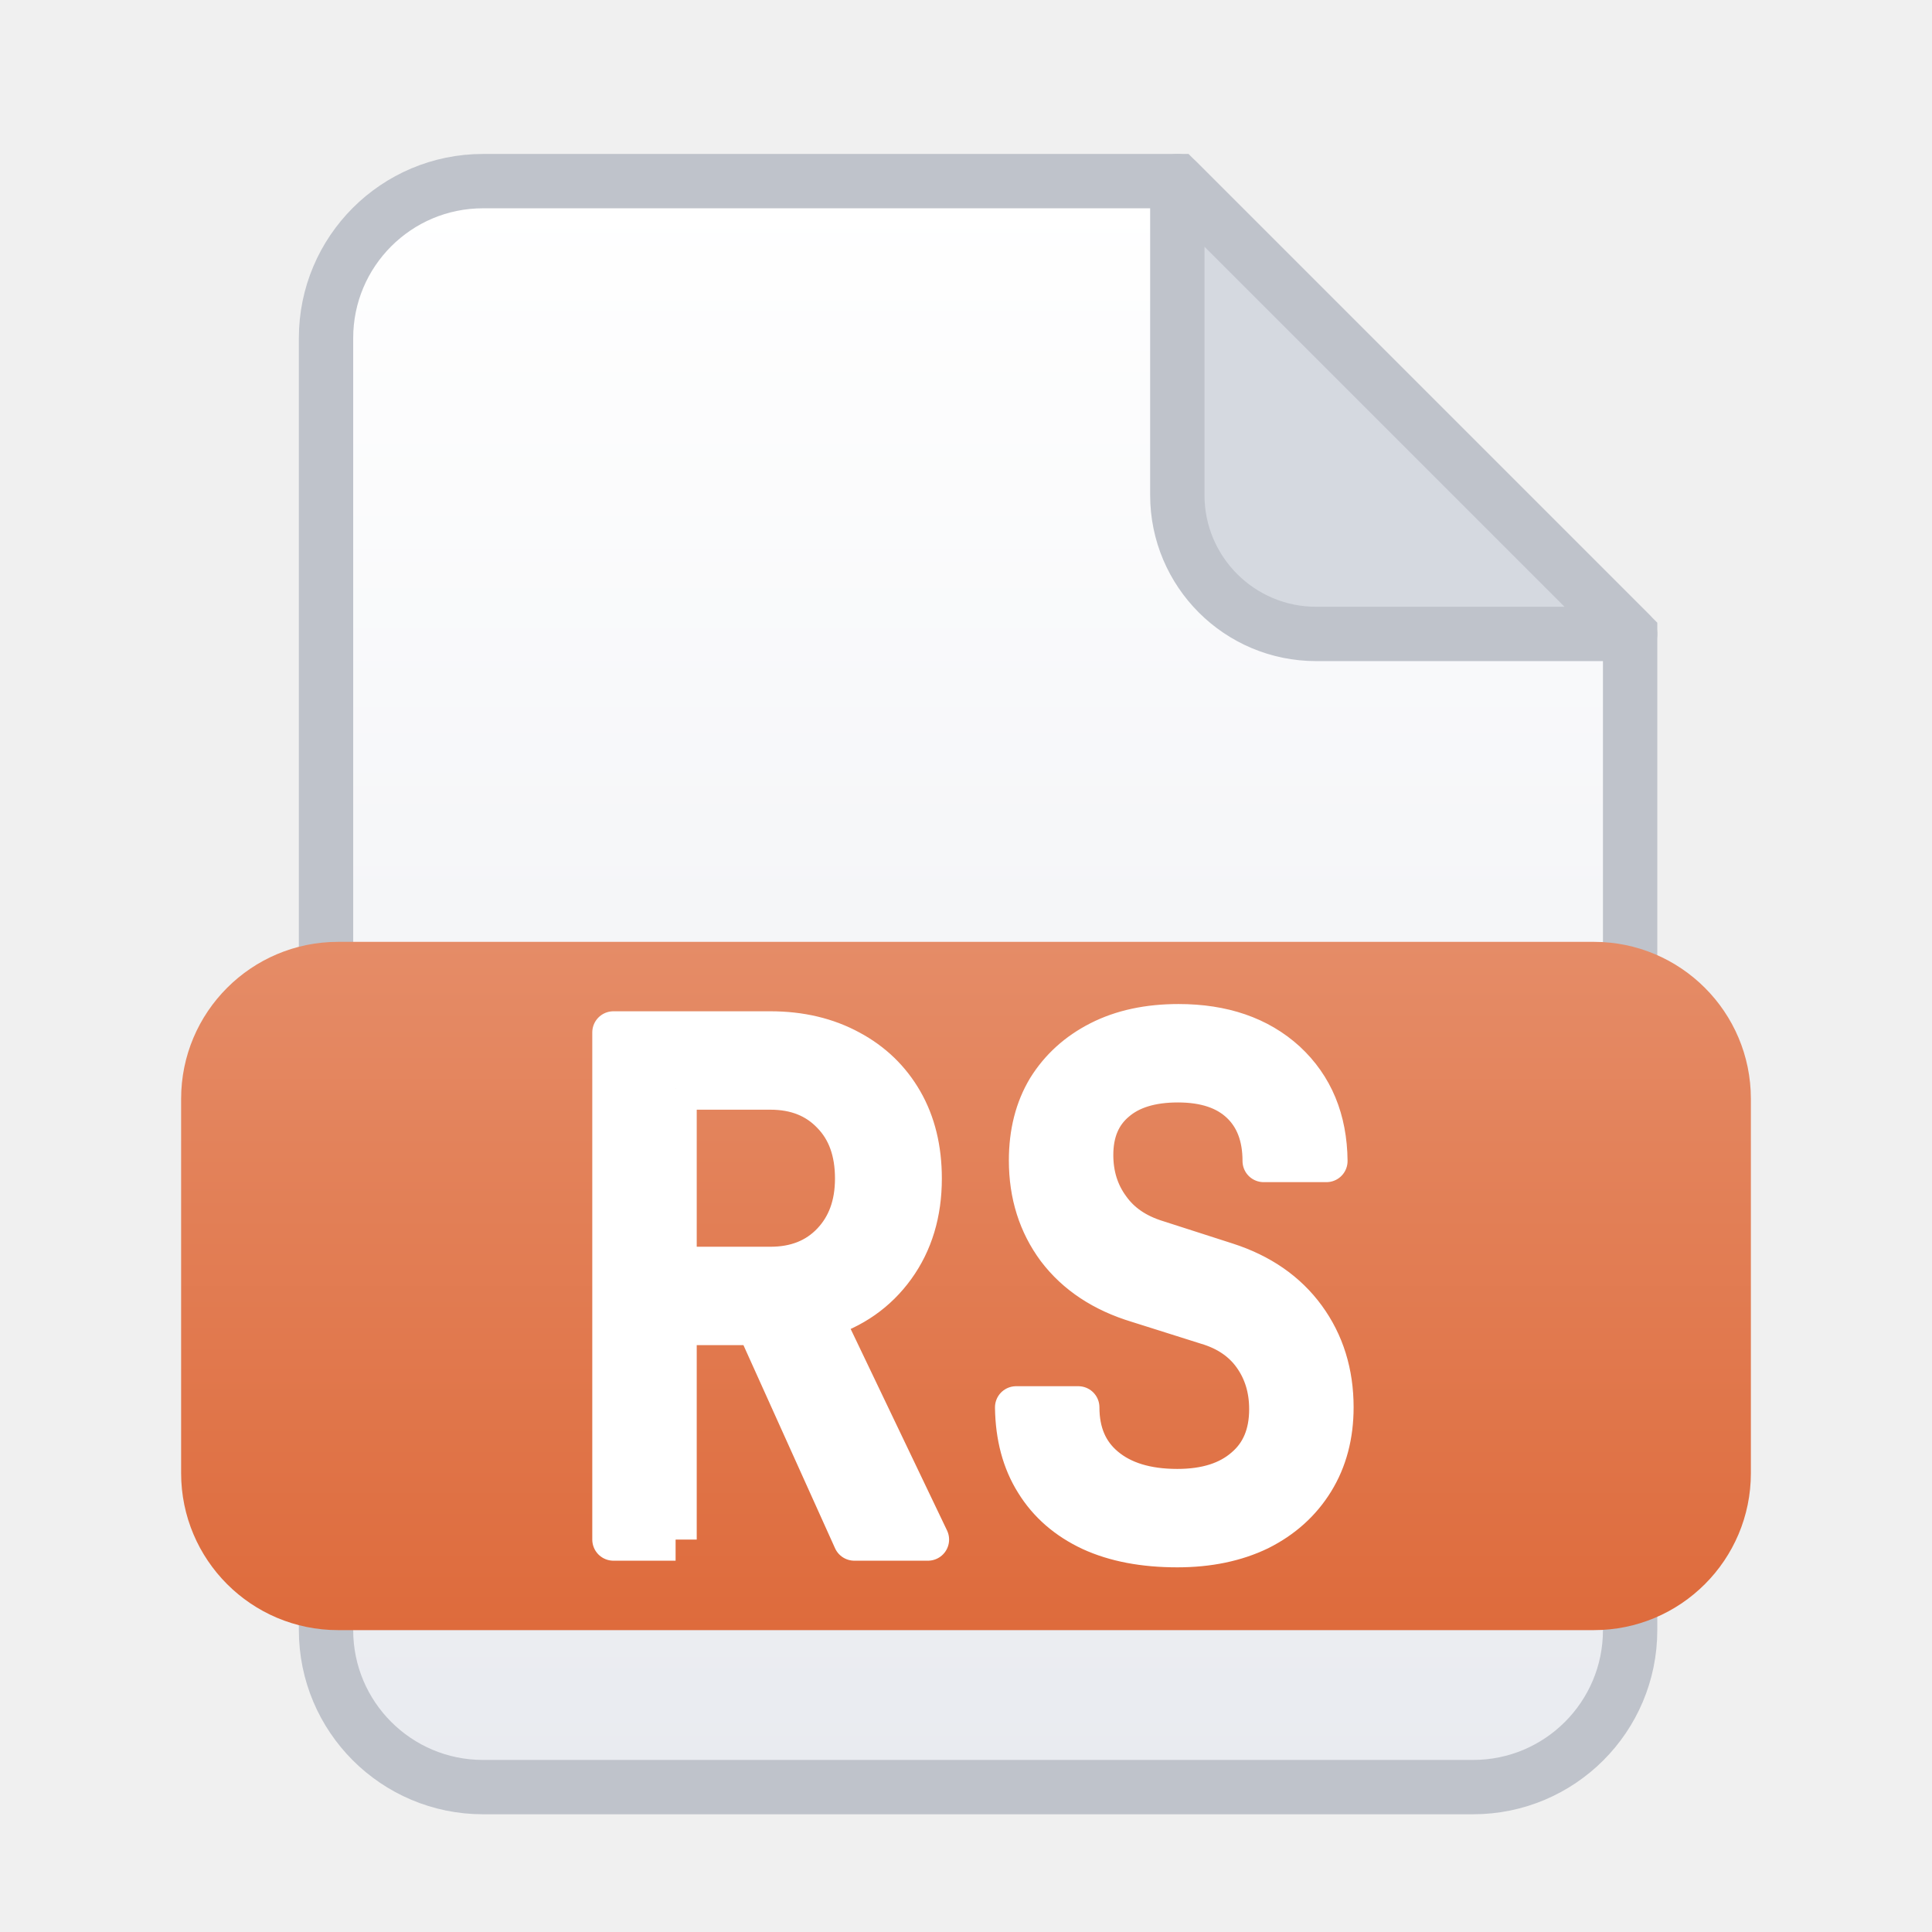
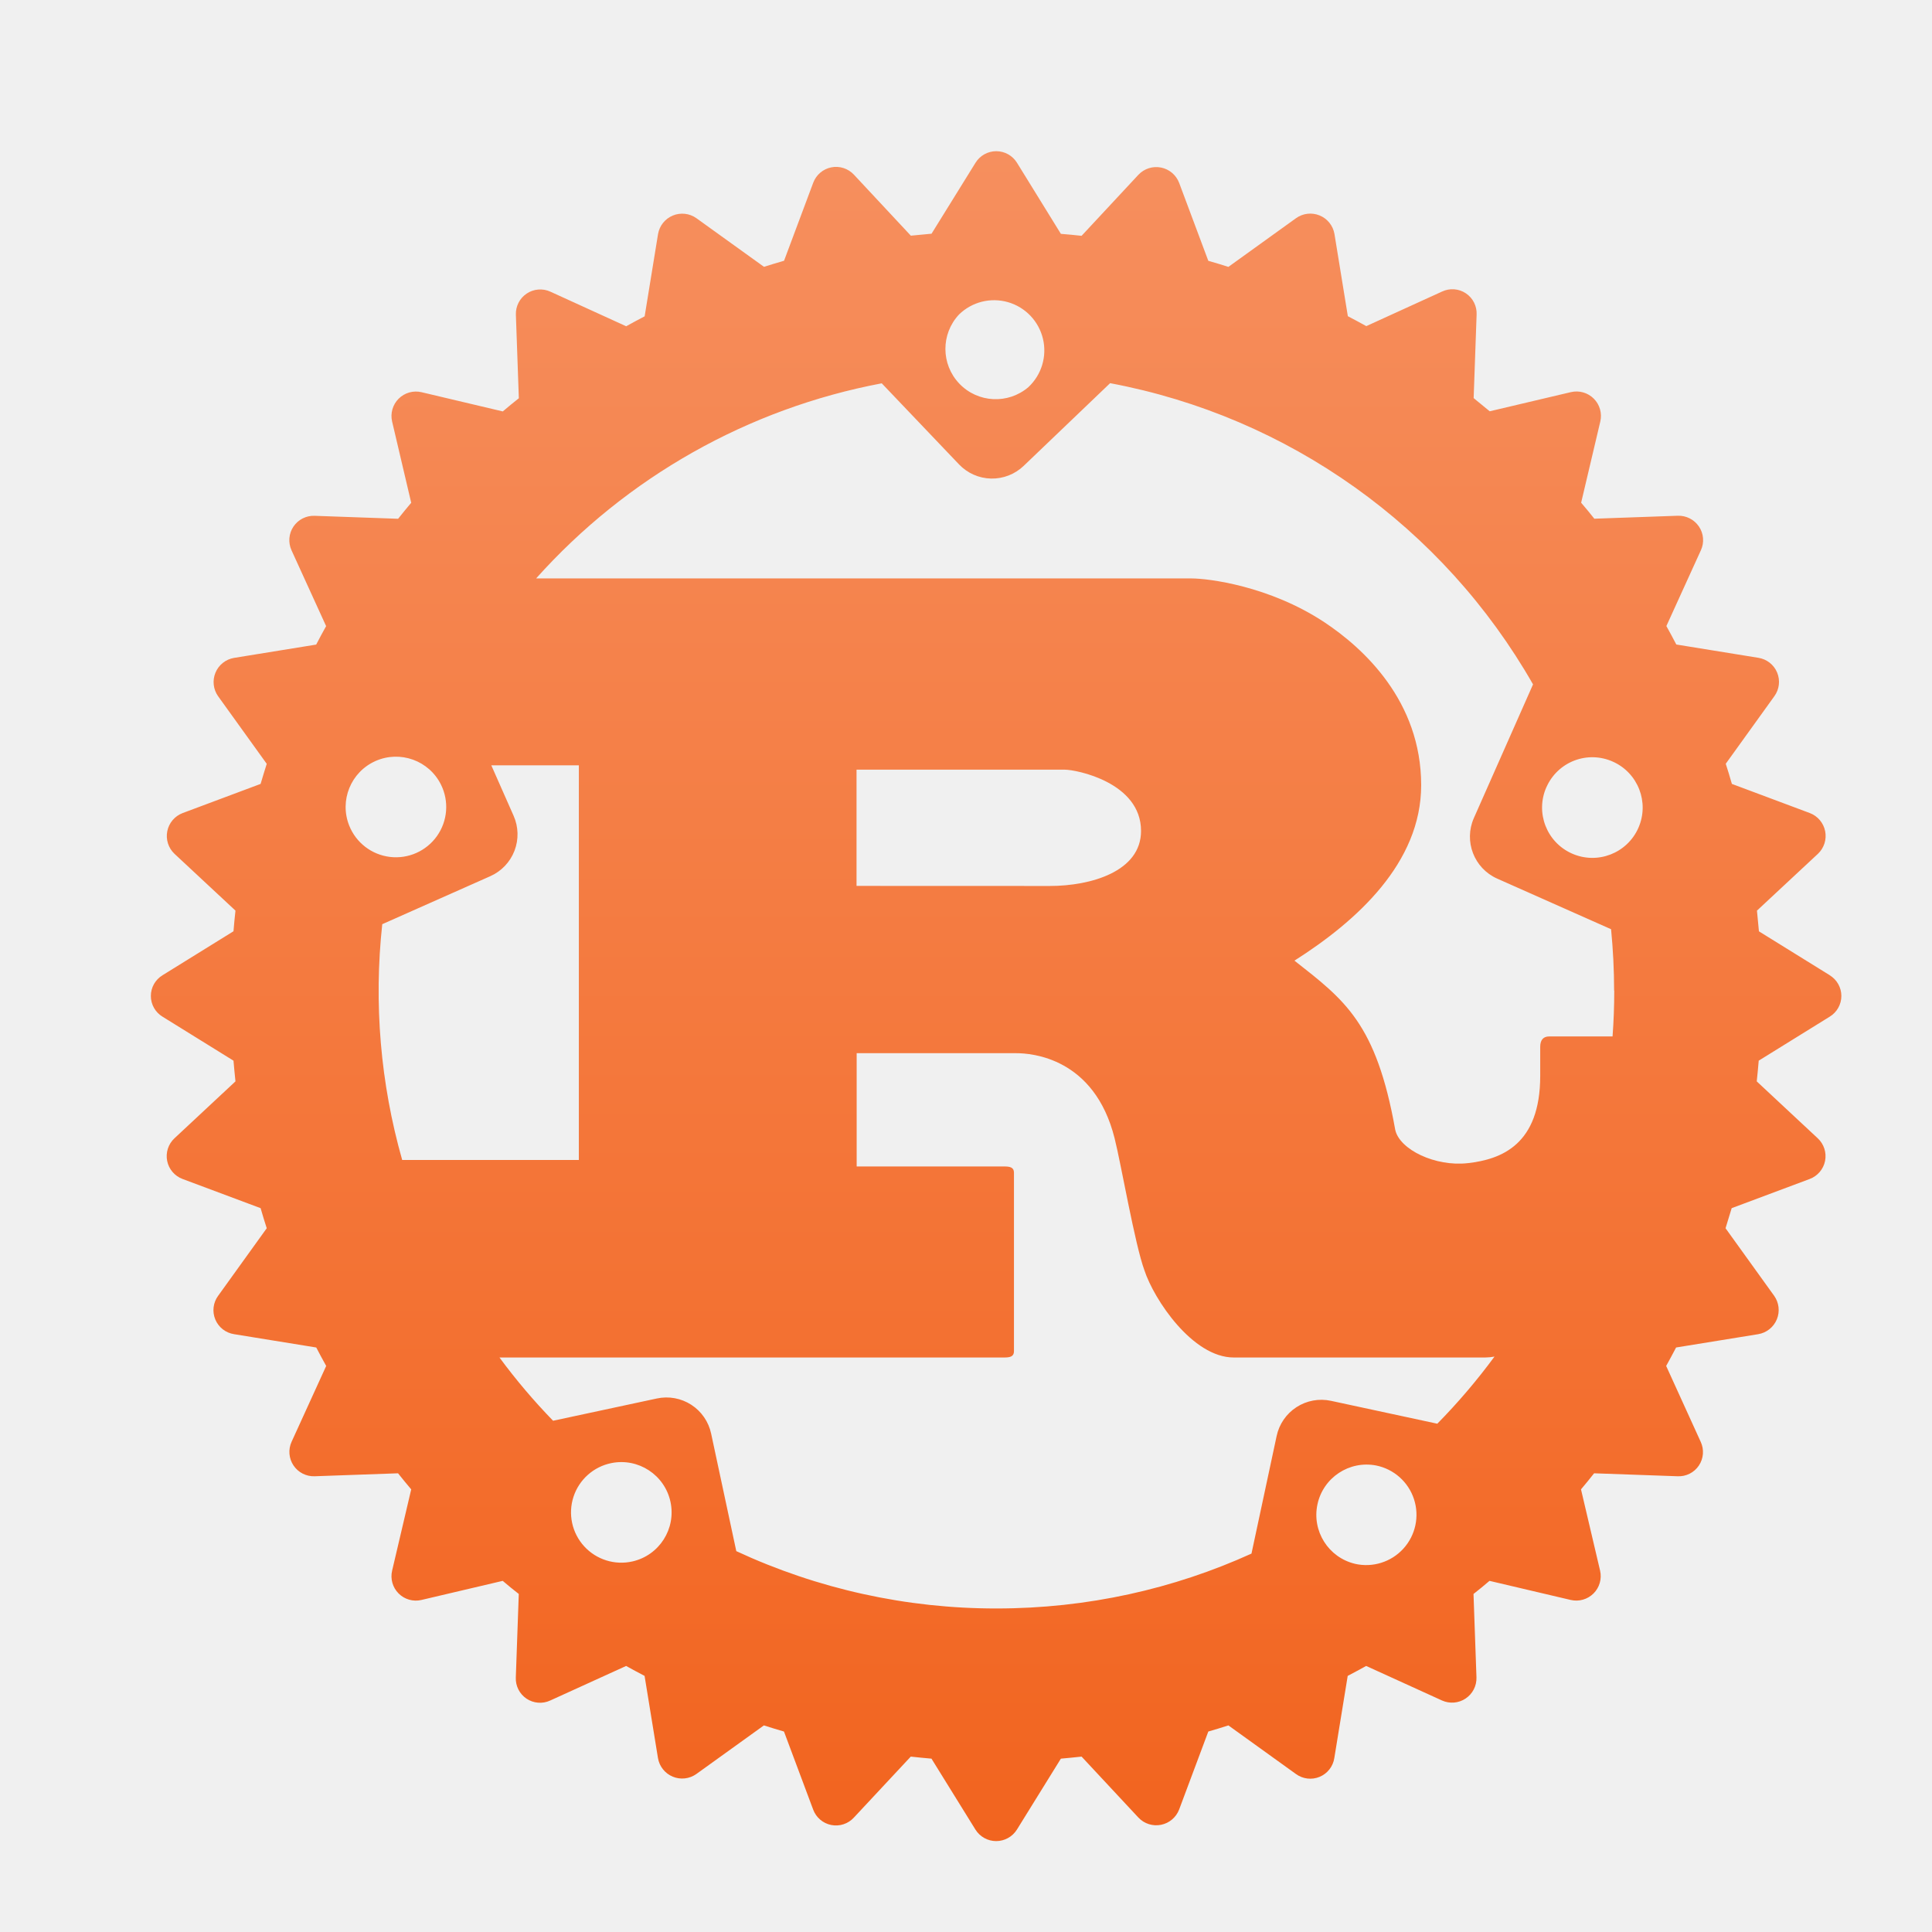
<svg xmlns="http://www.w3.org/2000/svg" width="32" height="32" viewBox="0 0 32 32">
  <defs>
-     <linearGradient id="p-rust" x1="0" y1="0" x2="0" y2="1">
-       <stop offset="0" stop-color="#fff" />
-       <stop offset="1" stop-color="#E9EBF0" />
-     </linearGradient>
-     <linearGradient id="b-rust" x1="0" y1="0" x2="0" y2="1">
-       <stop offset="0" stop-color="#e58c67" />
-       <stop offset="1" stop-color="#DE6B3C" />
+     <linearGradient id="g-rust" x1="0" y1="0" x2="0" y2="1">
+       <stop offset="0" stop-color="#f68f5e" />
+       <stop offset="1" stop-color="#F2641F" />
    </linearGradient>
  </defs>
-   <path d="M8 3h11.5l7.5 7.5V27a2.6 2.6 0 0 1-2.6 2.6H8A2.6 2.6 0 0 1 5.4 27V5.6A2.6 2.6 0 0 1 8 3z" fill="url(#p-rust)" stroke="#BFC3CB" stroke-width=".9" />
-   <path d="M19.5 3v5.2a2.3 2.3 0 0 0 2.3 2.3H27z" fill="#D5D9E0" stroke="#BFC3CB" stroke-width=".9" stroke-linejoin="round" />
-   <rect x="3" y="15.6" width="26" height="11.4" rx="2.6" fill="url(#b-rust)" />
-   <path d="M11.19 25.50L10.16 25.50L10.16 17.10L12.76 17.10Q13.50 17.10 14.07 17.41Q14.63 17.71 14.94 18.25Q15.25 18.79 15.25 19.52Q15.25 20.37 14.81 20.98Q14.37 21.59 13.61 21.82L15.37 25.50L14.15 25.50L12.54 21.93L11.19 21.93L11.19 25.50M11.19 18.03L11.19 21L12.76 21Q13.40 21 13.79 20.59Q14.18 20.18 14.18 19.52Q14.18 18.84 13.79 18.44Q13.40 18.03 12.76 18.03L11.19 18.03M19.50 25.61Q18.67 25.61 18.08 25.34Q17.48 25.06 17.16 24.54Q16.84 24.03 16.83 23.31L17.86 23.31Q17.86 23.95 18.29 24.31Q18.73 24.68 19.50 24.68Q20.22 24.68 20.63 24.32Q21.04 23.97 21.04 23.34Q21.04 22.83 20.77 22.45Q20.50 22.07 19.99 21.92L18.85 21.56Q17.99 21.30 17.52 20.68Q17.06 20.06 17.06 19.22Q17.06 18.54 17.36 18.04Q17.67 17.54 18.22 17.26Q18.77 16.98 19.52 16.98Q20.62 16.98 21.29 17.59Q21.96 18.21 21.97 19.23L20.93 19.23Q20.93 18.61 20.56 18.26Q20.19 17.91 19.51 17.91Q18.84 17.91 18.47 18.23Q18.09 18.55 18.09 19.13Q18.09 19.64 18.37 20.02Q18.64 20.40 19.16 20.56L20.31 20.93Q21.15 21.20 21.61 21.83Q22.07 22.46 22.07 23.31Q22.07 24 21.75 24.52Q21.43 25.04 20.85 25.33Q20.27 25.61 19.50 25.61" fill="#fff" stroke="#fff" stroke-width=".7" stroke-linejoin="round" />
+   <g transform="translate(2.5 2.5) scale(1.1667)">
+     <path d="M23.835 11.703l-1.007-.624a13.727 13.727 0 00-.028-.294l.866-.807a.348.348 0 00-.115-.578l-1.107-.414a8.496 8.496 0 00-.087-.286l.69-.959a.346.346 0 00-.226-.545l-1.166-.189a9.357 9.357 0 00-.141-.262l.49-1.076a.344.344 0 00-.027-.336.349.349 0 00-.301-.154l-1.185.042a6.744 6.744 0 00-.187-.227l.272-1.153a.347.347 0 00-.417-.417l-1.153.272a14.018 14.018 0 00-.228-.187l.042-1.185a.344.344 0 00-.49-.328l-1.076.491c-.087-.048-.174-.095-.262-.141l-.19-1.167A.348.348 0 0016.256.955l-.96.691a8.487 8.487 0 00-.285-.086l-.414-1.107a.348.348 0 00-.578-.115l-.807.867a9.294 9.294 0 00-.294-.028L12.295.168a.346.346 0 00-.589 0l-.624 1.007a13.738 13.738 0 00-.294.028L9.98.337a.346.346 0 00-.578.115l-.414 1.107c-.096.027-.19.057-.285.086L7.744.955a.348.348 0 00-.545.226L7.009 2.348a9.357 9.357 0 00-.262.141l-1.076-.491a.346.346 0 00-.49.328l.042 1.185a7.983 7.983 0 00-.228.187L3.841 3.425a.347.347 0 00-.417.417l.271 1.153c-.063.075-.126.151-.186.227l-1.185-.042a.346.346 0 00-.328.49l.491 1.076a9.167 9.167 0 00-.141.262l-1.166.189a.348.348 0 00-.226.545l.69.959a13.303 13.303 0 00-.087.285l-1.107.414a.348.348 0 00-.116.578l.866.807a9.294 9.294 0 00-.028.293l-1.007.624a.344.344 0 000 .589l1.007.624c.008.098.018.196.028.294l-.866.808a.346.346 0 00.116.578l1.107.414c.027.096.057.191.087.285l-.69.959a.345.345 0 00.227.545l1.166.189c.046.088.092.175.141.262l-.491 1.076a.346.346 0 00.328.49l1.183-.042c.062.077.123.153.187.228l-.271 1.154a.346.346 0 00.417.416l1.153-.271c.075.064.151.126.228.186l-.042 1.185a.344.344 0 00.49.327l1.076-.49c.087.049.174.095.262.141l.19 1.166a.348.348 0 00.545.227l.959-.69a9.299 9.299 0 00.285.087l.414 1.107a.345.345 0 00.578.115l.808-.866c.097.011.195.02.294.029l.624 1.007a.347.347 0 00.589 0l.624-1.007c.098-.009.196-.018.294-.029l.807.866a.348.348 0 00.578-.115l.414-1.107a8.463 8.463 0 00.285-.087l.959.69a.345.345 0 00.545-.227l.19-1.166c.088-.046.175-.093.262-.141l1.076.49a.347.347 0 00.49-.327l-.042-1.185a6.727 6.727 0 00.227-.186l1.153.271a.347.347 0 00.417-.416l-.271-1.154c.063-.075.126-.151.186-.228l1.185.042a.344.344 0 00.328-.49l-.49-1.076c.048-.087.095-.174.141-.262l1.166-.189a.348.348 0 00.226-.545l-.69-.959.087-.285 1.107-.414a.346.346 0 00.115-.578l-.866-.808c.01-.097.02-.195.028-.294l1.007-.624a.344.344 0 000-.589zm-6.741 8.355a.714.714 0 01.299-1.396.714.714 0 11-.3 1.396zm-.342-2.314a.649.649 0 00-.771.5l-.357 1.669c-1.103.501-2.329.779-3.619.779a8.737 8.737 0 01-3.695-.814l-.357-1.668a.648.648 0 00-.771-.499l-1.473.316a8.722 8.722 0 01-.761-.898h7.168c.081 0 .136-.014.136-.088v-2.536c0-.074-.054-.088-.136-.088h-2.097v-1.608h2.268c.206 0 1.107.059 1.394 1.209.09.353.287 1.504.423 1.873.135.413.683 1.238 1.268 1.238h3.572a.749.749 0 00.13-.013 8.787 8.787 0 01-.812.953zM6.837 20.024a.714.714 0 11-.3-1.396.714.714 0 01.3 1.396zM4.118 8.997a.714.714 0 11-1.304.579.714.714 0 011.304-.579zm-.835 1.981l1.535-.682a.65.65 0 00.33-.859l-.316-.715h1.243v5.603H3.567a8.775 8.775 0 01-.283-3.348zm6.734-.544V8.784h2.96c.153 0 1.079.177 1.079.87 0 .575-.711.781-1.295.781zm10.757 1.486c0 .219-.008.436-.024.651h-.9c-.09 0-.127.059-.127.148v.413c0 .973-.549 1.185-1.03 1.238-.458.052-.965-.191-1.028-.472-.27-1.519-.72-1.844-1.431-2.403.882-.56 1.799-1.386 1.799-2.491 0-1.194-.819-1.946-1.377-2.315-.782-.516-1.649-.62-1.883-.62H5.468a8.765 8.765 0 014.907-2.77l1.097 1.151a.648.648 0 00.918.021l1.227-1.174a8.775 8.775 0 016.004 4.276l-.84 1.898a.652.652 0 00.33.859l1.618.719c.028.287.043.577.043.872zm-9.301-9.599a.713.713 0 11.984 1.032.714.714 0 01-.984-1.032zm8.339 6.71a.711.711 0 01.94-.362.714.714 0 11-.941.363z" fill="url(#g-rust)" />
+   </g>
</svg>
